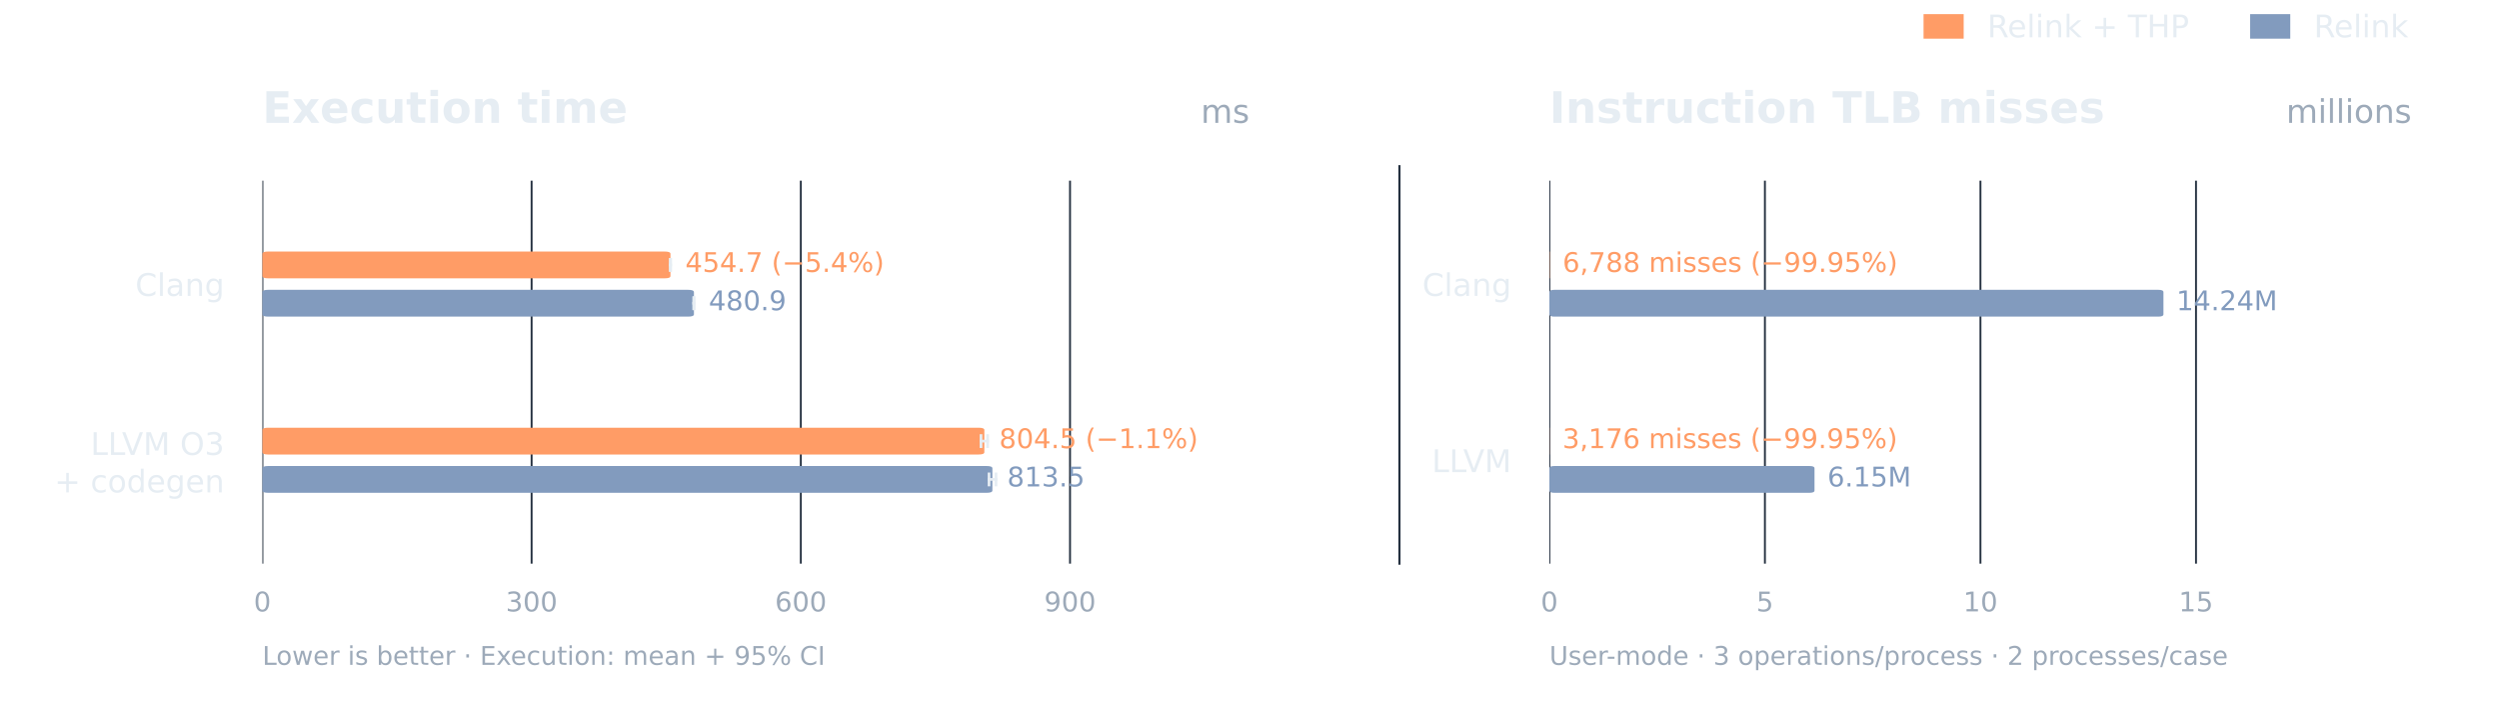
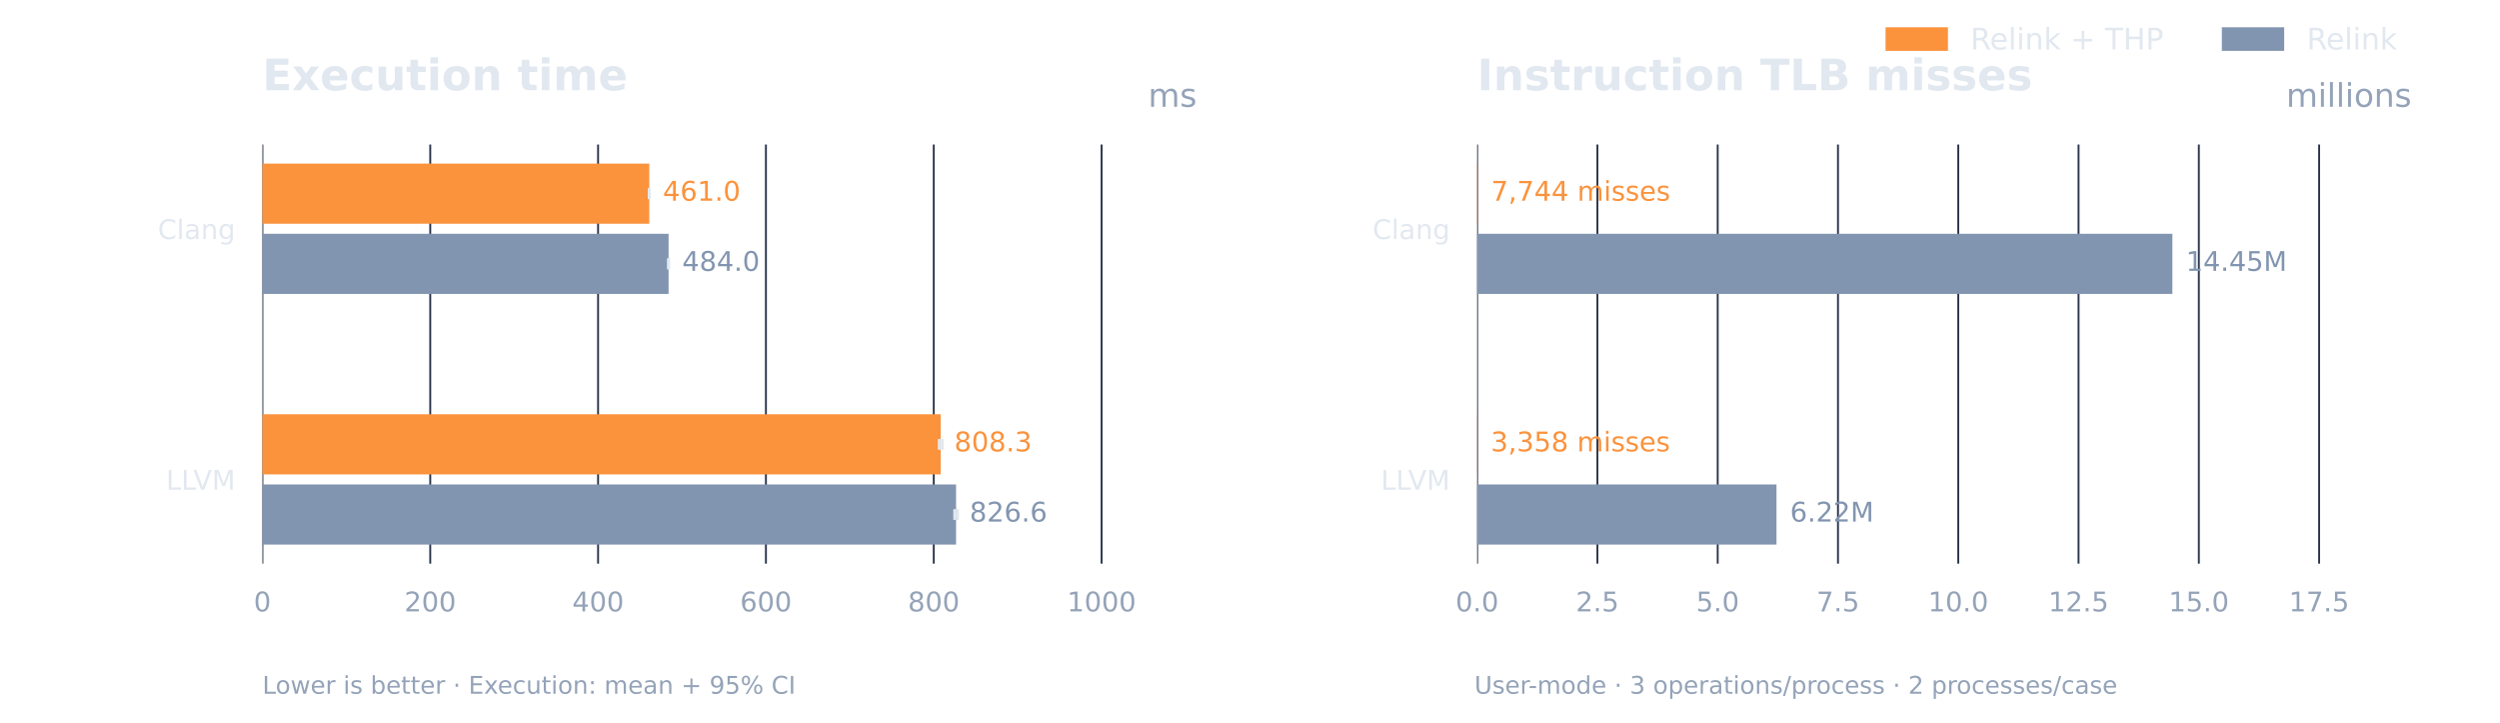
- <svg xmlns="http://www.w3.org/2000/svg" width="921.6pt" height="266.4pt" viewBox="0 0 921.6 266.4" version="1.1">
+ <svg xmlns="http://www.w3.org/2000/svg" xmlns:xlink="http://www.w3.org/1999/xlink" width="921.6pt" height="266.4pt" viewBox="0 0 921.6 266.4" version="1.1">
  <defs>
    <style type="text/css">*{stroke-linejoin: round; stroke-linecap: butt}</style>
  </defs>
  <g id="figure_1">
    <g id="patch_1">
      <path d="M 0 266.4 L 921.6 266.4 L 921.6 0 L 0 0 L 0 266.4 z " style="fill: none" />
    </g>
    <g id="axes_1">
      <g id="patch_2">
-         <path d="M 96.768 207.792 L 460.8 207.792 L 460.8 66.6 L 96.768 66.6 L 96.768 207.792 z " style="fill: none" />
+         <path d="M 96.768 207.792 L 441.366 207.792 L 441.366 53.28 L 96.768 53.28 L 96.768 207.792 z " style="fill: none" />
      </g>
      <g id="matplotlib.axis_1">
        <g id="xtick_1">
          <g id="line2d_1">
-             <path d="M 96.768 207.792 L 96.768 66.6 " clip-path="url(#p7a1ffe1c83)" style="fill: none; stroke: #253140; stroke-width: 0.7; stroke-linecap: square" />
+             <path d="M 96.768 207.792 L 96.768 53.28 " clip-path="url(#pe500bc8bcd)" style="fill: none; stroke: #293449; stroke-width: 0.7; stroke-linecap: square" />
          </g>
          <g id="line2d_2" />
          <g id="text_1">
-             <text style="font-size: 10px; font-family: 'DejaVu Sans'; text-anchor: middle; fill: #9daab9" x="96.768" y="225.39" transform="rotate(-0 96.768 225.3897)">0</text>
+             <text style="font-size: 10px; font-family: 'DejaVu Sans'; text-anchor: middle; fill: #94a3b8" x="96.768" y="225.39" transform="rotate(-0 96.768 225.3897)">0</text>
          </g>
        </g>
        <g id="xtick_2">
          <g id="line2d_3">
-             <path d="M 196.049 207.792 L 196.049 66.6 " clip-path="url(#p7a1ffe1c83)" style="fill: none; stroke: #253140; stroke-width: 0.7; stroke-linecap: square" />
+             <path d="M 158.666 207.792 L 158.666 53.28 " clip-path="url(#pe500bc8bcd)" style="fill: none; stroke: #293449; stroke-width: 0.7; stroke-linecap: square" />
          </g>
          <g id="line2d_4" />
          <g id="text_2">
-             <text style="font-size: 10px; font-family: 'DejaVu Sans'; text-anchor: middle; fill: #9daab9" x="196.049" y="225.39" transform="rotate(-0 196.0495 225.3897)">300</text>
+             <text style="font-size: 10px; font-family: 'DejaVu Sans'; text-anchor: middle; fill: #94a3b8" x="158.666" y="225.39" transform="rotate(-0 158.6659 225.3897)">200</text>
          </g>
        </g>
        <g id="xtick_3">
          <g id="line2d_5">
-             <path d="M 295.331 207.792 L 295.331 66.6 " clip-path="url(#p7a1ffe1c83)" style="fill: none; stroke: #253140; stroke-width: 0.7; stroke-linecap: square" />
+             <path d="M 220.564 207.792 L 220.564 53.28 " clip-path="url(#pe500bc8bcd)" style="fill: none; stroke: #293449; stroke-width: 0.7; stroke-linecap: square" />
          </g>
          <g id="line2d_6" />
          <g id="text_3">
-             <text style="font-size: 10px; font-family: 'DejaVu Sans'; text-anchor: middle; fill: #9daab9" x="295.331" y="225.39" transform="rotate(-0 295.3309 225.3897)">600</text>
+             <text style="font-size: 10px; font-family: 'DejaVu Sans'; text-anchor: middle; fill: #94a3b8" x="220.564" y="225.39" transform="rotate(-0 220.5637 225.3897)">400</text>
          </g>
        </g>
        <g id="xtick_4">
          <g id="line2d_7">
-             <path d="M 394.612 207.792 L 394.612 66.6 " clip-path="url(#p7a1ffe1c83)" style="fill: none; stroke: #253140; stroke-width: 0.7; stroke-linecap: square" />
+             <path d="M 282.462 207.792 L 282.462 53.28 " clip-path="url(#pe500bc8bcd)" style="fill: none; stroke: #293449; stroke-width: 0.7; stroke-linecap: square" />
          </g>
          <g id="line2d_8" />
          <g id="text_4">
-             <text style="font-size: 10px; font-family: 'DejaVu Sans'; text-anchor: middle; fill: #9daab9" x="394.612" y="225.39" transform="rotate(-0 394.6124 225.3897)">900</text>
+             <text style="font-size: 10px; font-family: 'DejaVu Sans'; text-anchor: middle; fill: #94a3b8" x="282.462" y="225.39" transform="rotate(-0 282.4616 225.3897)">600</text>
+           </g>
+         </g>
+         <g id="xtick_5">
+           <g id="line2d_9">
+             <path d="M 344.359 207.792 L 344.359 53.28 " clip-path="url(#pe500bc8bcd)" style="fill: none; stroke: #293449; stroke-width: 0.7; stroke-linecap: square" />
+           </g>
+           <g id="line2d_10" />
+           <g id="text_5">
+             <text style="font-size: 10px; font-family: 'DejaVu Sans'; text-anchor: middle; fill: #94a3b8" x="344.359" y="225.39" transform="rotate(-0 344.3594 225.3897)">800</text>
+           </g>
+         </g>
+         <g id="xtick_6">
+           <g id="line2d_11">
+             <path d="M 406.257 207.792 L 406.257 53.28 " clip-path="url(#pe500bc8bcd)" style="fill: none; stroke: #293449; stroke-width: 0.7; stroke-linecap: square" />
+           </g>
+           <g id="line2d_12" />
+           <g id="text_6">
+             <text style="font-size: 10px; font-family: 'DejaVu Sans'; text-anchor: middle; fill: #94a3b8" x="406.257" y="225.39" transform="rotate(-0 406.2573 225.3897)">1000</text>
          </g>
        </g>
      </g>
      <g id="matplotlib.axis_2">
        <g id="ytick_1">
-           <g id="line2d_9" />
-           <g id="text_5">
-             <text style="font-size: 11.5px; font-family: 'DejaVu Sans'; text-anchor: end; fill: #e6edf3" x="82.768" y="109.091" transform="rotate(-0 82.768 109.0909)">Clang</text>
+           <g id="line2d_13" />
+           <g id="text_7">
+             <text style="font-size: 10px; font-family: 'DejaVu Sans'; text-anchor: end; fill: #e2e8f0" x="86.768" y="88.129" transform="rotate(-0 86.768 88.12948)">Clang</text>
          </g>
        </g>
        <g id="ytick_2">
-           <g id="line2d_10" />
-           <g id="text_6">
-             <text style="font-size: 11.5px; font-family: 'DejaVu Sans'; fill: #e6edf3" transform="translate(33.40245 167.7128)">LLVM O3</text>
-             <text style="font-size: 11.5px; font-family: 'DejaVu Sans'; fill: #e6edf3" transform="translate(20.07503 181.5159)">+ codegen</text>
+           <g id="line2d_14" />
+           <g id="text_8">
+             <text style="font-size: 10px; font-family: 'DejaVu Sans'; text-anchor: end; fill: #e2e8f0" x="86.768" y="180.541" transform="rotate(-0 86.768 180.5406)">LLVM</text>
          </g>
        </g>
      </g>
      <g id="patch_3">
-         <path d="M 98.952 102.604 L 245.073 102.604 Q 247.257 102.604 247.257 101.757 L 247.257 93.568 Q 247.257 92.721 245.073 92.721 L 98.952 92.721 Q 96.768 92.721 96.768 93.568 L 96.768 101.757 Q 96.768 102.604 98.952 102.604 z " clip-path="url(#p7a1ffe1c83)" style="fill: #ff9c66" />
-       </g>
-       <g id="text_7">
-         <text style="font-size: 10px; font-family: 'DejaVu Sans'; text-anchor: start; fill: #ff9c66" x="252.717" y="100.26" transform="rotate(-0 252.7174 100.2599)">454.7 (−5.4%)</text>
+         <path d="M 96.768 60.303 L 239.454 60.303 L 239.454 82.482 L 96.768 82.482 z " clip-path="url(#pe500bc8bcd)" style="fill: #fb923c" />
      </g>
      <g id="patch_4">
-         <path d="M 98.952 116.723 L 253.73 116.723 Q 255.915 116.723 255.915 115.876 L 255.915 107.687 Q 255.915 106.84 253.73 106.84 L 98.952 106.84 Q 96.768 106.84 96.768 107.687 L 96.768 115.876 Q 96.768 116.723 98.952 116.723 z " clip-path="url(#p7a1ffe1c83)" style="fill: #829bbe" />
-       </g>
-       <g id="text_8">
-         <text style="font-size: 10px; font-family: 'DejaVu Sans'; text-anchor: start; fill: #829bbe" x="261.375" y="114.379" transform="rotate(-0 261.375 114.3791)">480.9</text>
+         <path d="M 96.768 152.715 L 346.933 152.715 L 346.933 174.894 L 96.768 174.894 z " clip-path="url(#pe500bc8bcd)" style="fill: #fb923c" />
      </g>
      <g id="patch_5">
-         <path d="M 98.952 167.552 L 360.831 167.552 Q 363.015 167.552 363.015 166.705 L 363.015 158.516 Q 363.015 157.669 360.831 157.669 L 98.952 157.669 Q 96.768 157.669 96.768 158.516 L 96.768 166.705 Q 96.768 167.552 98.952 167.552 z " clip-path="url(#p7a1ffe1c83)" style="fill: #ff9c66" />
+         <path d="M 96.768 86.178 L 246.566 86.178 L 246.566 108.357 L 96.768 108.357 z " clip-path="url(#pe500bc8bcd)" style="fill: #8295b0" />
+       </g>
+       <g id="patch_6">
+         <path d="M 96.768 178.59 L 352.59 178.59 L 352.59 200.769 L 96.768 200.769 z " clip-path="url(#pe500bc8bcd)" style="fill: #8295b0" />
+       </g>
+       <g id="LineCollection_1">
+         <path d="M 239.402 71.393 L 239.507 71.393 " clip-path="url(#pe500bc8bcd)" style="fill: none; stroke: #e2e8f0; stroke-width: 0.8" />
+         <path d="M 346.356 163.804 L 347.523 163.804 " clip-path="url(#pe500bc8bcd)" style="fill: none; stroke: #e2e8f0; stroke-width: 0.8" />
+       </g>
+       <g id="line2d_15">
+         <defs>
+           <path id="m406a073989" d="M 0 2 L 0 -2 " style="stroke: #e2e8f0" />
+         </defs>
+         <g clip-path="url(#pe500bc8bcd)">
+           <use xlink:href="#m406a073989" x="239.402" y="71.393" style="fill: #1f77b4; stroke: #e2e8f0" />
+           <use xlink:href="#m406a073989" x="346.356" y="163.804" style="fill: #1f77b4; stroke: #e2e8f0" />
+         </g>
+       </g>
+       <g id="line2d_16">
+         <g clip-path="url(#pe500bc8bcd)">
+           <use xlink:href="#m406a073989" x="239.507" y="71.393" style="fill: #1f77b4; stroke: #e2e8f0" />
+           <use xlink:href="#m406a073989" x="347.523" y="163.804" style="fill: #1f77b4; stroke: #e2e8f0" />
+         </g>
+       </g>
+       <g id="LineCollection_2">
+         <path d="M 246.495 97.268 L 246.648 97.268 " clip-path="url(#pe500bc8bcd)" style="fill: none; stroke: #e2e8f0; stroke-width: 0.8" />
+         <path d="M 352.053 189.679 L 353.166 189.679 " clip-path="url(#pe500bc8bcd)" style="fill: none; stroke: #e2e8f0; stroke-width: 0.8" />
+       </g>
+       <g id="line2d_17">
+         <g clip-path="url(#pe500bc8bcd)">
+           <use xlink:href="#m406a073989" x="246.495" y="97.268" style="fill: #1f77b4; stroke: #e2e8f0" />
+           <use xlink:href="#m406a073989" x="352.053" y="189.679" style="fill: #1f77b4; stroke: #e2e8f0" />
+         </g>
+       </g>
+       <g id="line2d_18">
+         <g clip-path="url(#pe500bc8bcd)">
+           <use xlink:href="#m406a073989" x="246.648" y="97.268" style="fill: #1f77b4; stroke: #e2e8f0" />
+           <use xlink:href="#m406a073989" x="353.166" y="189.679" style="fill: #1f77b4; stroke: #e2e8f0" />
+         </g>
      </g>
      <g id="text_9">
-         <text style="font-size: 10px; font-family: 'DejaVu Sans'; text-anchor: start; fill: #ff9c66" x="368.476" y="165.208" transform="rotate(-0 368.4755 165.2082)">804.5 (−1.1%)</text>
-       </g>
-       <g id="patch_6">
-         <path d="M 98.952 181.671 L 363.799 181.671 Q 365.983 181.671 365.983 180.824 L 365.983 172.635 Q 365.983 171.788 363.799 171.788 L 98.952 171.788 Q 96.768 171.788 96.768 172.635 L 96.768 180.824 Q 96.768 181.671 98.952 181.671 z " clip-path="url(#p7a1ffe1c83)" style="fill: #829bbe" />
+         <text style="font-size: 12px; font-family: 'DejaVu Sans'; text-anchor: end; fill: #94a3b8" x="441.366" y="39.374" transform="rotate(-0 441.3663 39.37392)">ms</text>
      </g>
      <g id="text_10">
-         <text style="font-size: 10px; font-family: 'DejaVu Sans'; text-anchor: start; fill: #829bbe" x="371.443" y="179.327" transform="rotate(-0 371.4433 179.3274)">813.5</text>
-       </g>
-       <g id="line2d_11">
-         <path d="M 247.181 97.662 L 247.337 97.662 " clip-path="url(#p7a1ffe1c83)" style="fill: none; stroke: #e6edf3; stroke-linecap: square" />
-       </g>
-       <g id="LineCollection_1">
-         <path d="M 247.181 100.204 L 247.181 95.121 " clip-path="url(#p7a1ffe1c83)" style="fill: none; stroke: #e6edf3" />
-         <path d="M 247.337 100.204 L 247.337 95.121 " clip-path="url(#p7a1ffe1c83)" style="fill: none; stroke: #e6edf3" />
-       </g>
-       <g id="line2d_12">
-         <path d="M 255.823 111.781 L 256.008 111.781 " clip-path="url(#p7a1ffe1c83)" style="fill: none; stroke: #e6edf3; stroke-linecap: square" />
-       </g>
-       <g id="LineCollection_2">
-         <path d="M 255.823 114.323 L 255.823 109.24 " clip-path="url(#p7a1ffe1c83)" style="fill: none; stroke: #e6edf3" />
-         <path d="M 256.008 114.323 L 256.008 109.24 " clip-path="url(#p7a1ffe1c83)" style="fill: none; stroke: #e6edf3" />
-       </g>
-       <g id="line2d_13">
-         <path d="M 361.785 162.611 L 364.226 162.611 " clip-path="url(#p7a1ffe1c83)" style="fill: none; stroke: #e6edf3; stroke-linecap: square" />
-       </g>
-       <g id="LineCollection_3">
-         <path d="M 361.785 165.152 L 361.785 160.069 " clip-path="url(#p7a1ffe1c83)" style="fill: none; stroke: #e6edf3" />
-         <path d="M 364.226 165.152 L 364.226 160.069 " clip-path="url(#p7a1ffe1c83)" style="fill: none; stroke: #e6edf3" />
-       </g>
-       <g id="line2d_14">
-         <path d="M 364.74 176.73 L 367.315 176.73 " clip-path="url(#p7a1ffe1c83)" style="fill: none; stroke: #e6edf3; stroke-linecap: square" />
-       </g>
-       <g id="LineCollection_4">
-         <path d="M 364.74 179.271 L 364.74 174.188 " clip-path="url(#p7a1ffe1c83)" style="fill: none; stroke: #e6edf3" />
-         <path d="M 367.315 179.271 L 367.315 174.188 " clip-path="url(#p7a1ffe1c83)" style="fill: none; stroke: #e6edf3" />
+         <text style="font-size: 10px; font-family: 'DejaVu Sans'; text-anchor: start; fill: #fb923c" x="244.454" y="73.99" transform="rotate(-0 244.4539 73.99031)">461.0</text>
+       </g>
+       <g id="text_11">
+         <text style="font-size: 10px; font-family: 'DejaVu Sans'; text-anchor: start; fill: #fb923c" x="351.933" y="166.402" transform="rotate(-0 351.9331 166.4018)">808.3</text>
+       </g>
+       <g id="text_12">
+         <text style="font-size: 10px; font-family: 'DejaVu Sans'; text-anchor: start; fill: #8295b0" x="251.566" y="99.866" transform="rotate(-0 251.5658 99.86552)">484.0</text>
+       </g>
+       <g id="text_13">
+         <text style="font-size: 10px; font-family: 'DejaVu Sans'; text-anchor: start; fill: #8295b0" x="357.59" y="192.277" transform="rotate(-0 357.5903 192.277)">826.6</text>
+       </g>
+       <g id="text_14">
+         <text style="font-weight: 700; font-size: 16px; font-family: 'DejaVu Sans'; text-anchor: start; fill: #e2e8f0" x="96.768" y="33.28" transform="rotate(-0 96.768 33.28)">Execution time</text>
      </g>
    </g>
    <g id="axes_2">
      <g id="patch_7">
-         <path d="M 571.392 207.792 L 889.344 207.792 L 889.344 66.6 L 571.392 66.6 L 571.392 207.792 z " style="fill: none" />
+         <path d="M 544.746 207.792 L 889.344 207.792 L 889.344 53.28 L 544.746 53.28 L 544.746 207.792 z " style="fill: none" />
      </g>
      <g id="matplotlib.axis_3">
-         <g id="xtick_5">
-           <g id="line2d_15">
-             <path d="M 571.392 207.792 L 571.392 66.6 " clip-path="url(#p5010e31865)" style="fill: none; stroke: #253140; stroke-width: 0.7; stroke-linecap: square" />
-           </g>
-           <g id="line2d_16" />
-           <g id="text_11">
-             <text style="font-size: 10px; font-family: 'DejaVu Sans'; text-anchor: middle; fill: #9daab9" x="571.392" y="225.39" transform="rotate(-0 571.392 225.3897)">0</text>
-           </g>
-         </g>
-         <g id="xtick_6">
-           <g id="line2d_17">
-             <path d="M 650.88 207.792 L 650.88 66.6 " clip-path="url(#p5010e31865)" style="fill: none; stroke: #253140; stroke-width: 0.7; stroke-linecap: square" />
-           </g>
-           <g id="line2d_18" />
-           <g id="text_12">
-             <text style="font-size: 10px; font-family: 'DejaVu Sans'; text-anchor: middle; fill: #9daab9" x="650.88" y="225.39" transform="rotate(-0 650.88 225.3897)">5</text>
-           </g>
-         </g>
        <g id="xtick_7">
          <g id="line2d_19">
-             <path d="M 730.368 207.792 L 730.368 66.6 " clip-path="url(#p5010e31865)" style="fill: none; stroke: #253140; stroke-width: 0.7; stroke-linecap: square" />
+             <path d="M 544.746 207.792 L 544.746 53.28 " clip-path="url(#pf298fd43af)" style="fill: none; stroke: #293449; stroke-width: 0.7; stroke-linecap: square" />
          </g>
          <g id="line2d_20" />
-           <g id="text_13">
-             <text style="font-size: 10px; font-family: 'DejaVu Sans'; text-anchor: middle; fill: #9daab9" x="730.368" y="225.39" transform="rotate(-0 730.368 225.3897)">10</text>
+           <g id="text_15">
+             <text style="font-size: 10px; font-family: 'DejaVu Sans'; text-anchor: middle; fill: #94a3b8" x="544.746" y="225.39" transform="rotate(-0 544.7457 225.3897)">0.0</text>
          </g>
        </g>
        <g id="xtick_8">
          <g id="line2d_21">
-             <path d="M 809.856 207.792 L 809.856 66.6 " clip-path="url(#p5010e31865)" style="fill: none; stroke: #253140; stroke-width: 0.7; stroke-linecap: square" />
+             <path d="M 589.105 207.792 L 589.105 53.28 " clip-path="url(#pf298fd43af)" style="fill: none; stroke: #293449; stroke-width: 0.7; stroke-linecap: square" />
          </g>
          <g id="line2d_22" />
-           <g id="text_14">
-             <text style="font-size: 10px; font-family: 'DejaVu Sans'; text-anchor: middle; fill: #9daab9" x="809.856" y="225.39" transform="rotate(-0 809.856 225.3897)">15</text>
+           <g id="text_16">
+             <text style="font-size: 10px; font-family: 'DejaVu Sans'; text-anchor: middle; fill: #94a3b8" x="589.105" y="225.39" transform="rotate(-0 589.1052 225.3897)">2.5</text>
+           </g>
+         </g>
+         <g id="xtick_9">
+           <g id="line2d_23">
+             <path d="M 633.465 207.792 L 633.465 53.28 " clip-path="url(#pf298fd43af)" style="fill: none; stroke: #293449; stroke-width: 0.7; stroke-linecap: square" />
+           </g>
+           <g id="line2d_24" />
+           <g id="text_17">
+             <text style="font-size: 10px; font-family: 'DejaVu Sans'; text-anchor: middle; fill: #94a3b8" x="633.465" y="225.39" transform="rotate(-0 633.4647 225.3897)">5.0</text>
+           </g>
+         </g>
+         <g id="xtick_10">
+           <g id="line2d_25">
+             <path d="M 677.824 207.792 L 677.824 53.28 " clip-path="url(#pf298fd43af)" style="fill: none; stroke: #293449; stroke-width: 0.7; stroke-linecap: square" />
+           </g>
+           <g id="line2d_26" />
+           <g id="text_18">
+             <text style="font-size: 10px; font-family: 'DejaVu Sans'; text-anchor: middle; fill: #94a3b8" x="677.824" y="225.39" transform="rotate(-0 677.8241 225.3897)">7.5</text>
+           </g>
+         </g>
+         <g id="xtick_11">
+           <g id="line2d_27">
+             <path d="M 722.184 207.792 L 722.184 53.28 " clip-path="url(#pf298fd43af)" style="fill: none; stroke: #293449; stroke-width: 0.7; stroke-linecap: square" />
+           </g>
+           <g id="line2d_28" />
+           <g id="text_19">
+             <text style="font-size: 10px; font-family: 'DejaVu Sans'; text-anchor: middle; fill: #94a3b8" x="722.184" y="225.39" transform="rotate(-0 722.1836 225.3897)">10.0</text>
+           </g>
+         </g>
+         <g id="xtick_12">
+           <g id="line2d_29">
+             <path d="M 766.543 207.792 L 766.543 53.28 " clip-path="url(#pf298fd43af)" style="fill: none; stroke: #293449; stroke-width: 0.7; stroke-linecap: square" />
+           </g>
+           <g id="line2d_30" />
+           <g id="text_20">
+             <text style="font-size: 10px; font-family: 'DejaVu Sans'; text-anchor: middle; fill: #94a3b8" x="766.543" y="225.39" transform="rotate(-0 766.5431 225.3897)">12.5</text>
+           </g>
+         </g>
+         <g id="xtick_13">
+           <g id="line2d_31">
+             <path d="M 810.903 207.792 L 810.903 53.28 " clip-path="url(#pf298fd43af)" style="fill: none; stroke: #293449; stroke-width: 0.7; stroke-linecap: square" />
+           </g>
+           <g id="line2d_32" />
+           <g id="text_21">
+             <text style="font-size: 10px; font-family: 'DejaVu Sans'; text-anchor: middle; fill: #94a3b8" x="810.903" y="225.39" transform="rotate(-0 810.9025 225.3897)">15.0</text>
+           </g>
+         </g>
+         <g id="xtick_14">
+           <g id="line2d_33">
+             <path d="M 855.262 207.792 L 855.262 53.28 " clip-path="url(#pf298fd43af)" style="fill: none; stroke: #293449; stroke-width: 0.7; stroke-linecap: square" />
+           </g>
+           <g id="line2d_34" />
+           <g id="text_22">
+             <text style="font-size: 10px; font-family: 'DejaVu Sans'; text-anchor: middle; fill: #94a3b8" x="855.262" y="225.39" transform="rotate(-0 855.262 225.3897)">17.5</text>
          </g>
        </g>
      </g>
      <g id="matplotlib.axis_4">
        <g id="ytick_3">
-           <g id="line2d_23" />
-           <g id="text_15">
-             <text style="font-size: 11.5px; font-family: 'DejaVu Sans'; text-anchor: end; fill: #e6edf3" x="557.392" y="109.091" transform="rotate(-0 557.392 109.0909)">Clang</text>
+           <g id="line2d_35" />
+           <g id="text_23">
+             <text style="font-size: 10px; font-family: 'DejaVu Sans'; text-anchor: end; fill: #e2e8f0" x="534.746" y="88.129" transform="rotate(-0 534.7457 88.12948)">Clang</text>
          </g>
        </g>
        <g id="ytick_4">
-           <g id="line2d_24" />
-           <g id="text_16">
-             <text style="font-size: 11.5px; font-family: 'DejaVu Sans'; text-anchor: end; fill: #e6edf3" x="557.392" y="174.039" transform="rotate(-0 557.392 174.0388)">LLVM</text>
+           <g id="line2d_36" />
+           <g id="text_24">
+             <text style="font-size: 10px; font-family: 'DejaVu Sans'; text-anchor: end; fill: #e2e8f0" x="534.746" y="180.541" transform="rotate(-0 534.7457 180.5406)">LLVM</text>
          </g>
        </g>
      </g>
      <g id="patch_8">
-         <path d="M 571.446 102.604 L 571.446 102.604 Q 571.5 102.604 571.5 102.58 L 571.5 92.744 Q 571.5 92.721 571.446 92.721 L 571.446 92.721 Q 571.392 92.721 571.392 92.744 L 571.392 102.58 Q 571.392 102.604 571.446 102.604 z " clip-path="url(#p5010e31865)" style="fill: #ff9c66" />
-       </g>
-       <g id="text_17">
-         <text style="font-size: 10px; font-family: 'DejaVu Sans'; text-anchor: start; fill: #ff9c66" x="576.269" y="100.26" transform="rotate(-0 576.2692 100.2603)">6,788 misses (−99.95%)</text>
+         <path d="M 544.746 60.303 L 544.883 60.303 L 544.883 82.482 L 544.746 82.482 z " clip-path="url(#pf298fd43af)" style="fill: #fb923c" />
      </g>
      <g id="patch_9">
-         <path d="M 573.3 116.723 L 795.944 116.723 Q 797.852 116.723 797.852 115.876 L 797.852 107.687 Q 797.852 106.84 795.944 106.84 L 573.3 106.84 Q 571.392 106.84 571.392 107.687 L 571.392 115.876 Q 571.392 116.723 573.3 116.723 z " clip-path="url(#p5010e31865)" style="fill: #829bbe" />
-       </g>
-       <g id="text_18">
-         <text style="font-size: 10px; font-family: 'DejaVu Sans'; text-anchor: start; fill: #829bbe" x="802.621" y="114.379" transform="rotate(-0 802.6211 114.3791)">14.24M</text>
+         <path d="M 544.746 152.715 L 544.805 152.715 L 544.805 174.894 L 544.746 174.894 z " clip-path="url(#pf298fd43af)" style="fill: #fb923c" />
      </g>
      <g id="patch_10">
-         <path d="M 571.417 167.552 L 571.417 167.552 Q 571.442 167.552 571.442 167.541 L 571.442 157.68 Q 571.442 157.669 571.417 157.669 L 571.417 157.669 Q 571.392 157.669 571.392 157.68 L 571.392 167.541 Q 571.392 167.552 571.417 167.552 z " clip-path="url(#p5010e31865)" style="fill: #ff9c66" />
-       </g>
-       <g id="text_19">
-         <text style="font-size: 10px; font-family: 'DejaVu Sans'; text-anchor: start; fill: #ff9c66" x="576.212" y="165.209" transform="rotate(-0 576.2118 165.2086)">3,176 misses (−99.95%)</text>
+         <path d="M 544.746 86.178 L 801.143 86.178 L 801.143 108.357 L 544.746 108.357 z " clip-path="url(#pf298fd43af)" style="fill: #8295b0" />
      </g>
      <g id="patch_11">
-         <path d="M 573.3 181.671 L 667.261 181.671 Q 669.169 181.671 669.169 180.824 L 669.169 172.635 Q 669.169 171.788 667.261 171.788 L 573.3 171.788 Q 571.392 171.788 571.392 172.635 L 571.392 180.824 Q 571.392 181.671 573.3 181.671 z " clip-path="url(#p5010e31865)" style="fill: #829bbe" />
-       </g>
-       <g id="text_20">
-         <text style="font-size: 10px; font-family: 'DejaVu Sans'; text-anchor: start; fill: #829bbe" x="673.938" y="179.327" transform="rotate(-0 673.938 179.3274)">6.15M</text>
-       </g>
-     </g>
-     <g id="line2d_25">
-       <path d="M 516.096 207.792 L 516.096 61.272 " style="fill: none; stroke: #253140; stroke-width: 0.8; stroke-linecap: square" />
-     </g>
-     <g id="text_21">
-       <text style="font-weight: 700; font-size: 16px; font-family: 'DejaVu Sans'; text-anchor: start; fill: #e6edf3" x="96.768" y="45.288" transform="rotate(-0 96.768 45.288)">Execution time</text>
-     </g>
-     <g id="text_22">
-       <text style="font-size: 12px; font-family: 'DejaVu Sans'; text-anchor: end; fill: #9daab9" x="460.8" y="45.288" transform="rotate(-0 460.8 45.288)">ms</text>
-     </g>
-     <g id="text_23">
-       <text style="font-weight: 700; font-size: 16px; font-family: 'DejaVu Sans'; text-anchor: start; fill: #e6edf3" x="571.392" y="45.288" transform="rotate(-0 571.392 45.288)">Instruction TLB misses</text>
-     </g>
-     <g id="text_24">
-       <text style="font-size: 12px; font-family: 'DejaVu Sans'; text-anchor: end; fill: #9daab9" x="889.344" y="45.288" transform="rotate(-0 889.344 45.288)">millions</text>
-     </g>
-     <g id="text_25">
-       <text style="font-size: 9.5px; font-family: 'DejaVu Sans'; text-anchor: start; fill: #9daab9" x="96.768" y="245.088" transform="rotate(-0 96.768 245.088)">Lower is better · Execution: mean + 95% CI</text>
-     </g>
-     <g id="text_26">
-       <text style="font-size: 9.5px; font-family: 'DejaVu Sans'; text-anchor: start; fill: #9daab9" x="571.392" y="245.088" transform="rotate(-0 571.392 245.088)">User-mode · 3 operations/process · 2 processes/case</text>
+         <path d="M 544.746 178.59 L 655.151 178.59 L 655.151 200.769 L 544.746 200.769 z " clip-path="url(#pf298fd43af)" style="fill: #8295b0" />
+       </g>
+       <g id="text_25">
+         <text style="font-size: 12px; font-family: 'DejaVu Sans'; text-anchor: end; fill: #94a3b8" x="889.344" y="39.374" transform="rotate(-0 889.344 39.37392)">millions</text>
+       </g>
+       <g id="text_26">
+         <text style="font-size: 10px; font-family: 'DejaVu Sans'; text-anchor: start; fill: #fb923c" x="549.883" y="73.991" transform="rotate(-0 549.8831 73.9907)">7,744 misses</text>
+       </g>
+       <g id="text_27">
+         <text style="font-size: 10px; font-family: 'DejaVu Sans'; text-anchor: start; fill: #fb923c" x="549.805" y="166.402" transform="rotate(-0 549.8053 166.4022)">3,358 misses</text>
+       </g>
+       <g id="text_28">
+         <text style="font-size: 10px; font-family: 'DejaVu Sans'; text-anchor: start; fill: #8295b0" x="806.143" y="99.866" transform="rotate(-0 806.1433 99.86552)">14.45M</text>
+       </g>
+       <g id="text_29">
+         <text style="font-size: 10px; font-family: 'DejaVu Sans'; text-anchor: start; fill: #8295b0" x="660.151" y="192.277" transform="rotate(-0 660.1509 192.277)">6.22M</text>
+       </g>
+       <g id="text_30">
+         <text style="font-weight: 700; font-size: 16px; font-family: 'DejaVu Sans'; text-anchor: start; fill: #e2e8f0" x="544.746" y="33.28" transform="rotate(-0 544.7457 33.28)">Instruction TLB misses</text>
+       </g>
+     </g>
+     <g id="text_31">
+       <text style="font-size: 9px; font-family: 'DejaVu Sans'; text-anchor: start; fill: #94a3b8" x="96.768" y="255.744" transform="rotate(-0 96.768 255.744)">Lower is better · Execution: mean + 95% CI</text>
+     </g>
+     <g id="text_32">
+       <text style="font-size: 9px; font-family: 'DejaVu Sans'; text-anchor: start; fill: #94a3b8" x="543.744" y="255.744" transform="rotate(-0 543.744 255.744)">User-mode · 3 operations/process · 2 processes/case</text>
    </g>
    <g id="legend_1">
      <g id="patch_12">
-         <path d="M 709.881 13.76 L 723.681 13.76 L 723.681 5.71 L 709.881 5.71 z " style="fill: #ff9c66; stroke: #ff9c66; stroke-linejoin: miter" />
-       </g>
-       <g id="text_27">
-         <text style="font-size: 11.5px; font-family: 'DejaVu Sans'; text-anchor: start; fill: #e6edf3" x="732.881" y="13.76" transform="rotate(-0 732.8809 13.7602)">Relink + THP</text>
+         <path d="M 695.876 18.258 L 717.876 18.258 L 717.876 10.558 L 695.876 10.558 z " style="fill: #fb923c; stroke: #fb923c; stroke-linejoin: miter" />
+       </g>
+       <g id="text_33">
+         <text style="font-size: 11px; font-family: 'DejaVu Sans'; text-anchor: start; fill: #e2e8f0" x="726.676" y="18.258" transform="rotate(-0 726.6764 18.25828)">Relink + THP</text>
      </g>
      <g id="patch_13">
-         <path d="M 830.322 13.76 L 844.122 13.76 L 844.122 5.71 L 830.322 5.71 z " style="fill: #829bbe; stroke: #829bbe; stroke-linejoin: miter" />
-       </g>
-       <g id="text_28">
-         <text style="font-size: 11.5px; font-family: 'DejaVu Sans'; text-anchor: start; fill: #e6edf3" x="853.322" y="13.76" transform="rotate(-0 853.3219 13.7602)">Relink</text>
+         <path d="M 819.881 18.258 L 841.881 18.258 L 841.881 10.558 L 819.881 10.558 z " style="fill: #8295b0; stroke: #8295b0; stroke-linejoin: miter" />
+       </g>
+       <g id="text_34">
+         <text style="font-size: 11px; font-family: 'DejaVu Sans'; text-anchor: start; fill: #e2e8f0" x="850.681" y="18.258" transform="rotate(-0 850.6807 18.25828)">Relink</text>
      </g>
    </g>
  </g>
  <defs>
-     <clipPath id="p7a1ffe1c83">
-       <rect x="96.768" y="66.6" width="364.032" height="141.192" />
+     <clipPath id="pe500bc8bcd">
+       <rect x="96.768" y="53.28" width="344.598" height="154.512" />
    </clipPath>
-     <clipPath id="p5010e31865">
-       <rect x="571.392" y="66.6" width="317.952" height="141.192" />
+     <clipPath id="pf298fd43af">
+       <rect x="544.746" y="53.28" width="344.598" height="154.512" />
    </clipPath>
  </defs>
</svg>
